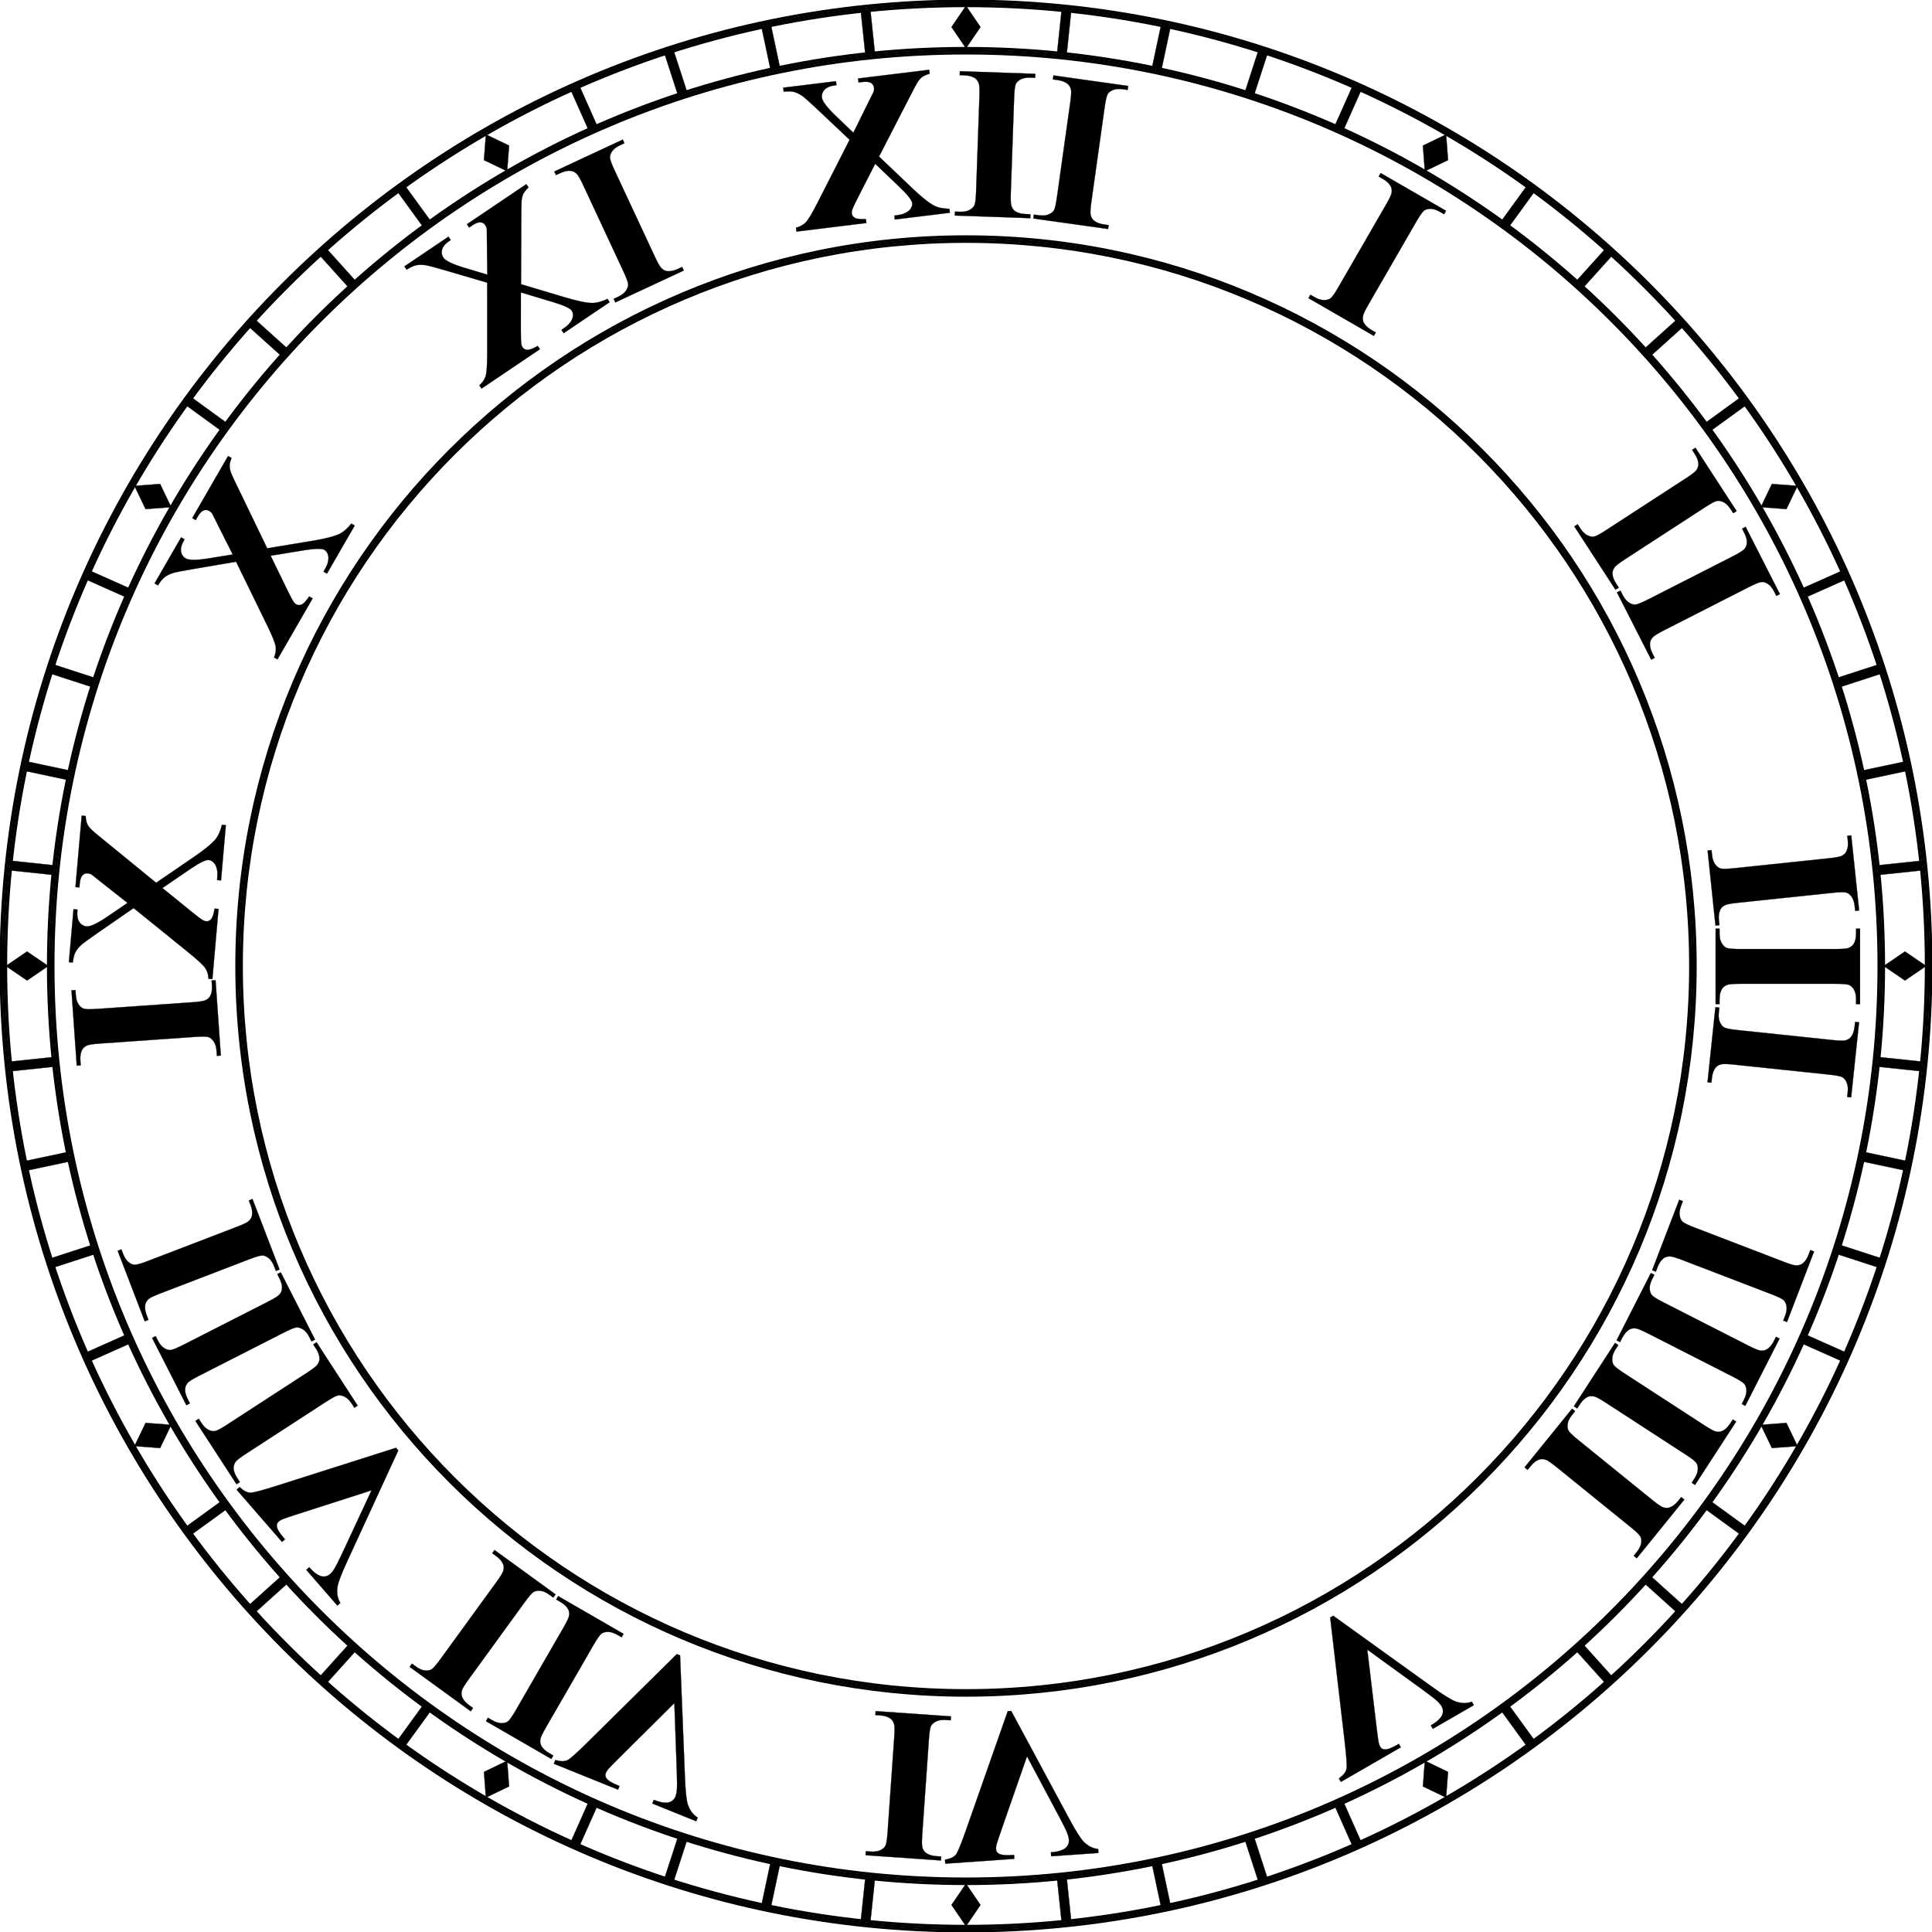
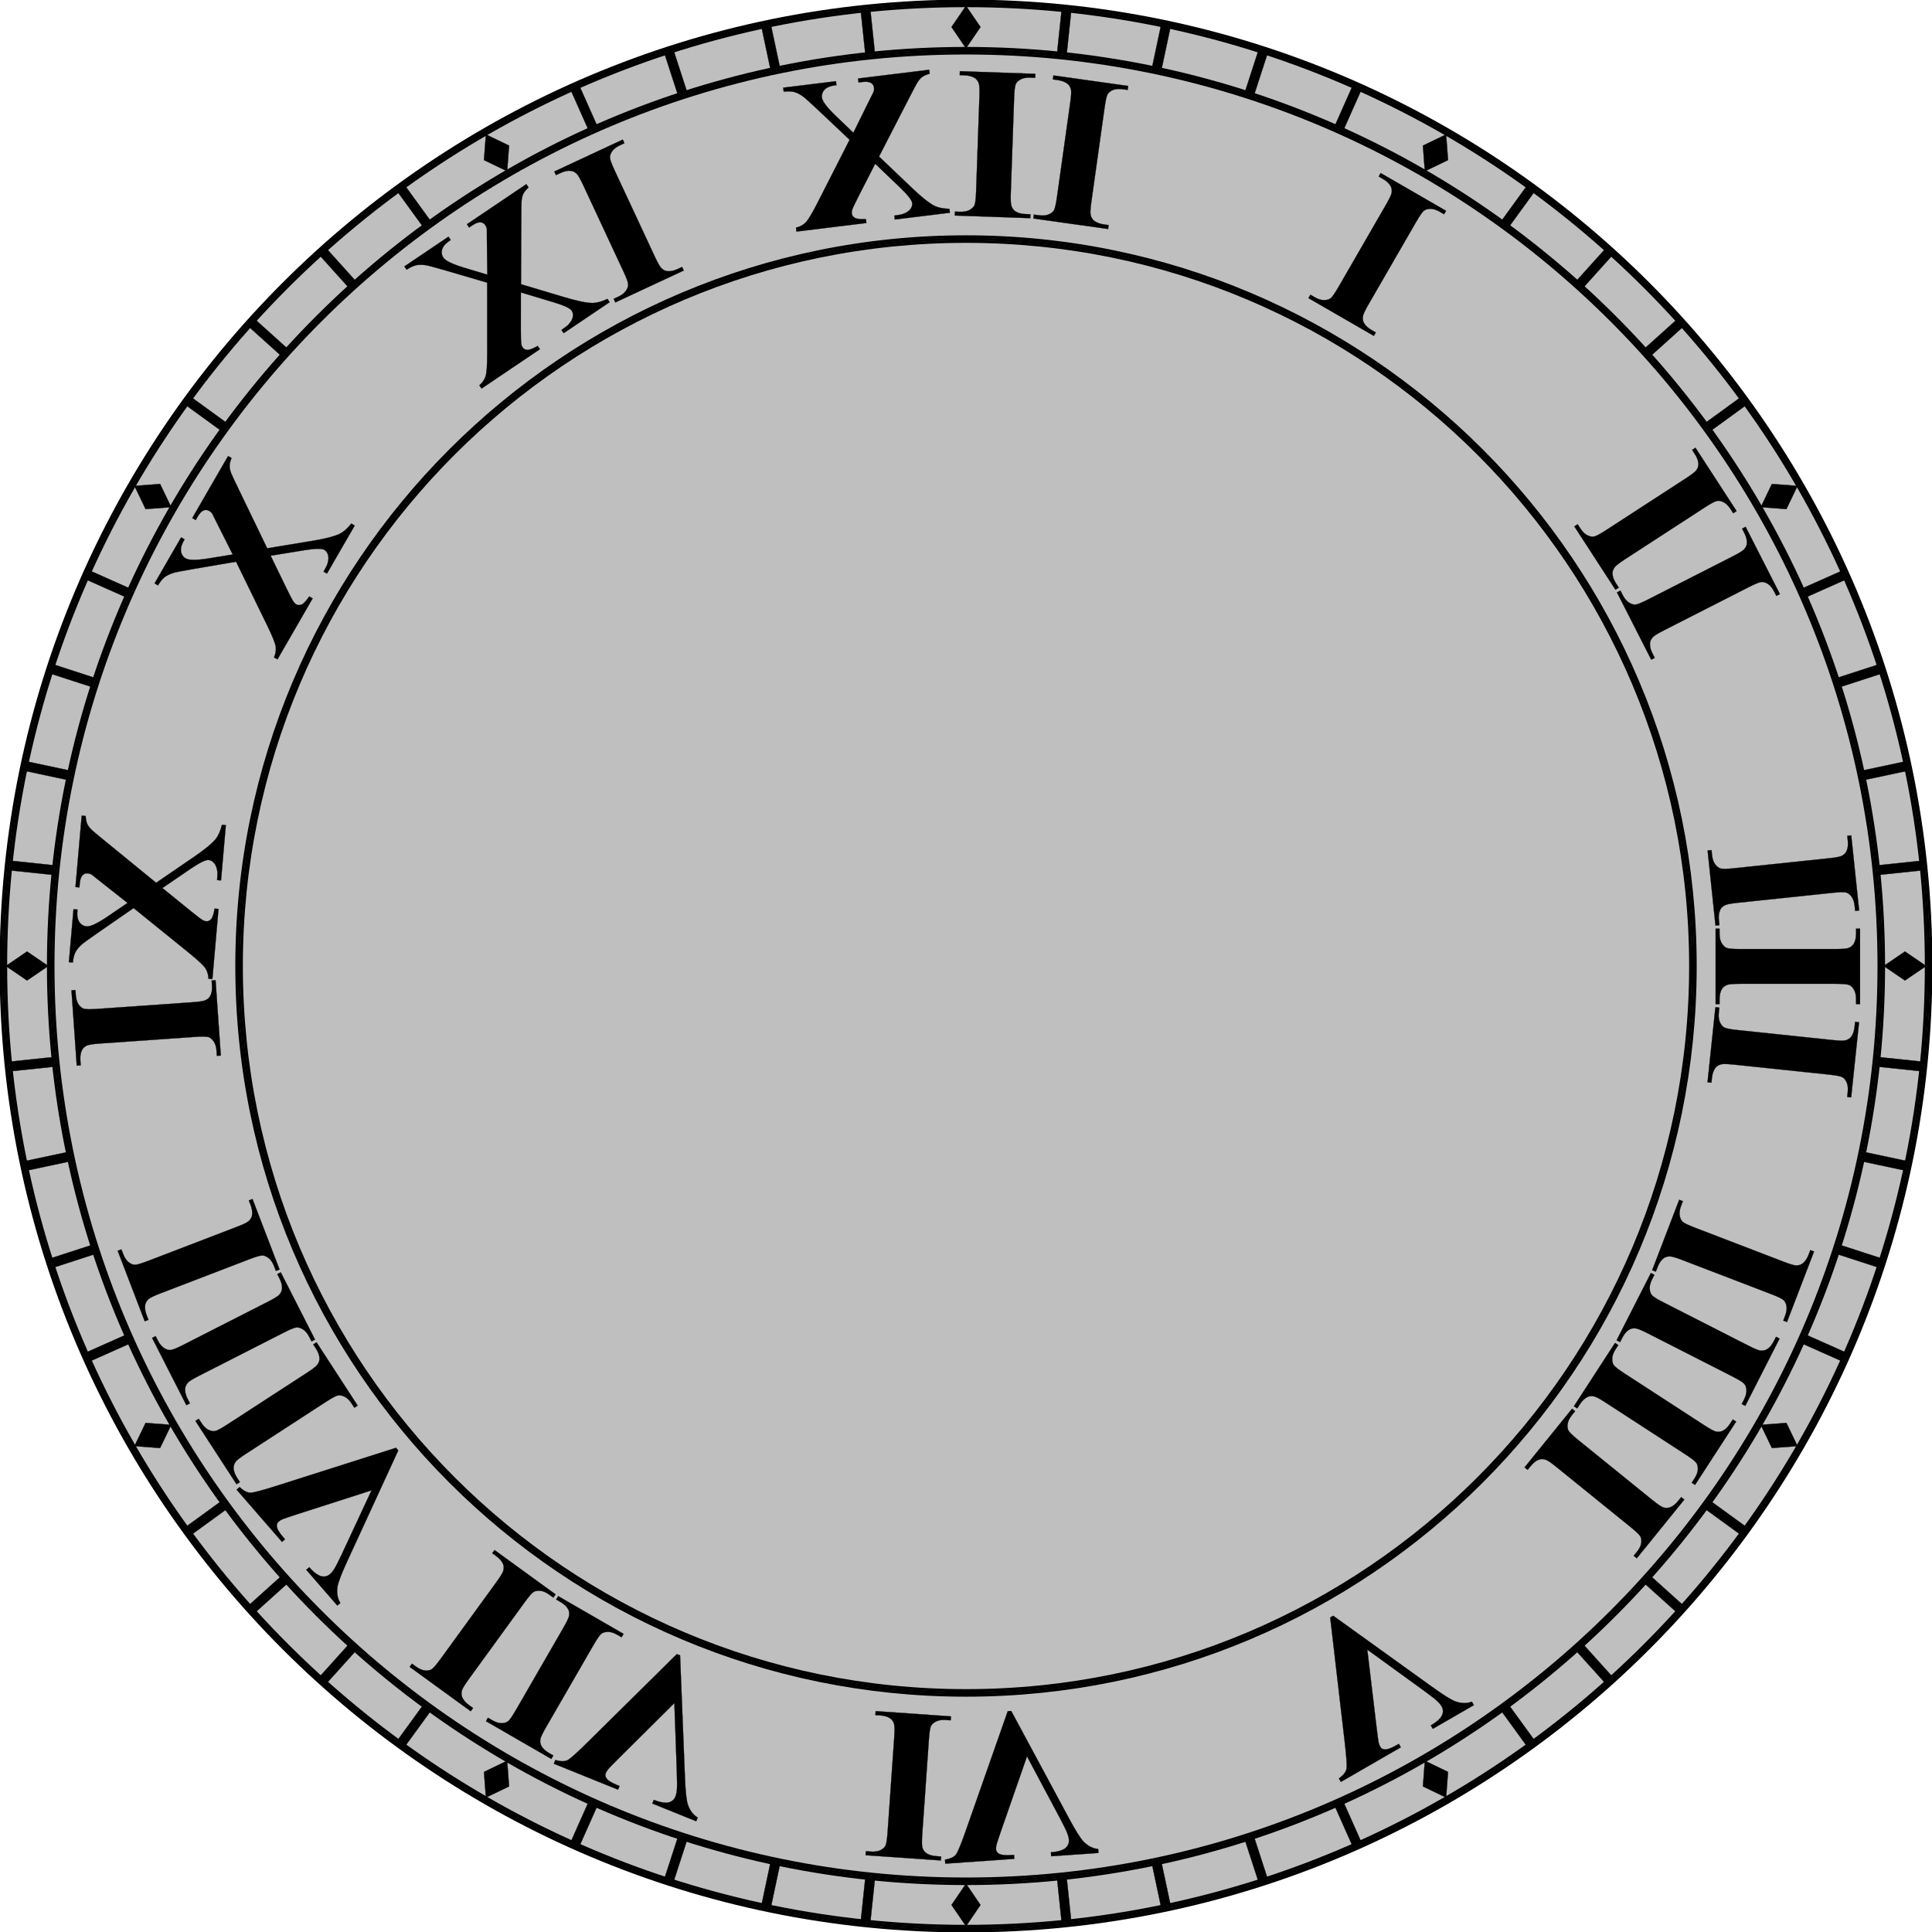
<svg xmlns="http://www.w3.org/2000/svg" xmlns:xlink="http://www.w3.org/1999/xlink" version="1.1" width="2000mm" height="2000mm" viewBox="-3543.307 -3543.307 7086.614 7086.614">
  <defs>
    <g id="G_I" class="glyph">
      <path style="fill:#000000; stroke:#000000;" d="M 366.165 18 l 0 -18 -346.165 0 0 18 22 0 c 19.165,0 34.665,3.5 46.335,10.335 8.5,4.5 15,12.331 19.5,23.5 3.665,7.665 5.5,28.165 5.5,61.5 l 0 435.5 c 0,33.831 -1.835,55 -5.5,63.5 -3.5,8.5 -10.669,15.831 -21.669,22.165 -10.831,6.335 -25.665,9.5 -44.165,9.5 l -22 0 0 18.165 346.165 0 0 -18.165 -22 0 c -19.165,0 -34.665,-3.335 -46.331,-10.165 -8.5,-4.669 -15.169,-12.335 -20,-23.5 -3.5,-7.835 -5.335,-28.335 -5.335,-61.5 l 0 -435.5 c 0,-33.835 1.835,-55 5.5,-63.5 3.835,-8.5 11.165,-15.835 22,-22.169 11,-6.5 25.665,-9.665 44.165,-9.665 l 22 0 Z" />
    </g>
    <g id="G_V" class="glyph">
      <path style="fill:#000000; stroke:#000000;" d="M 711.835 662.165 l 0 -18.165 c -24,-3.835 -45.5,-16.665 -64.335,-38.5 -13.665,-16.335 -34,-54.5 -61,-114.835 l -228.165 -505.831 -16 0 -227.169 526.331 c -27.331,63.5 -45.665,100.835 -54.831,111.835 -9.335,11.165 -26.835,18.165 -52.5,21 l 0 18.165 317.331 0 0 -18.165 -10.665 0 c -28.665,0 -48.165,-3.5 -58.665,-10.665 -7.5,-4.835 -11.169,-12 -11.169,-21.5 0,-5.835 1.335,-12.835 3.835,-20.835 2.665,-7.835 11.5,-29.335 26.335,-64.165 l 141.165 -329.5 130.835 293.331 c 15.665,35.5 25.331,59.335 28.831,71.335 3.669,12 5.335,22.335 5.335,30.835 0,9.665 -2.5,18.331 -7.835,25.831 -5.165,7.5 -12.831,13.169 -22.831,17 -14,5.669 -32.669,8.335 -55.669,8.335 l 0 18.165 217.169 0 Z" />
    </g>
    <g id="G_X" class="glyph">
      <path style="fill:#000000; stroke:#000000;" d="M 422.335 388.165 l 182.665 -271 c 30.335,-44.831 51.835,-72.165 64.665,-81.831 12.835,-9.5 28.169,-15.335 45.669,-17.335 l 0 -18 -322.835 0 0 18 c 25.835,2 42.335,6 49.835,11.835 7.5,5.831 11.331,13 11.331,21.5 0,5.831 -1.165,11 -3.5,15.5 -4.5,9.831 -16,28 -34.165,54.831 l -96.665 143 -101 -123.5 c -30.335,-37.5 -45.5,-62.831 -45.5,-76.165 0,-9.5 4,-18.335 11.665,-26.5 7.835,-8 19.5,-14 34.665,-17.5 6.835,-2 20.835,-3 42,-3 l 0 -18 -254.331 0 0 18 c 29,4.335 51.831,12.165 68.331,23.5 21.835,15 52.335,46.165 91.335,93.835 l 131.335 160 -168.5 247.665 c -27.669,40.665 -43.335,63.335 -47.335,67.835 -8.835,10.665 -17.335,18.331 -25.835,23 -8.5,4.5 -20.165,8 -35.165,10.165 l 0 18.165 328.665 0 0 -18.165 -16.665 0 c -18.835,0 -32,-3 -39.5,-9 -7.5,-6 -11.335,-13.5 -11.335,-22.665 0,-7.169 1.169,-13.335 3.5,-18.5 l 33.669 -50.835 82 -125 69.831 85.5 c 35.835,43.835 53.669,74.665 53.669,92.165 0,8.835 -2.5,17 -7.5,24.5 -5,7.5 -12.335,13.335 -21.669,17.5 -9.5,4.335 -24.165,6.335 -44,6.335 l 0 18.165 243.669 0 0 -18.165 c -19.169,-0.335 -34.669,-2.665 -46.335,-7 -11.835,-4.5 -24.335,-12.665 -37.665,-24.665 -8.5,-7.835 -29.669,-32.169 -63.5,-72.835 l -125.5 -151.335 Z" />
    </g>
  </defs>
  <defs>
    <g id="minline" class="minline">
      <path style="fill:#000000; stroke:#000000;" d="M -17.717 77.953 L 17.717 77.953 17.717 -77.953 -17.717 -77.953 Z" />
    </g>
  </defs>
  <defs>
    <g id="rhomb" class="rhomb">
      <path style="fill:#000000; stroke:#000000;" d="M -53.150 0 L 0 -77.953 53.150 0 0 77.953 Z" />
    </g>
  </defs>
+   <circle id="bgnd" style="fill:#BFBFBF; stroke:none;" cx="0" cy="0" r="3539" />
  <circle style="fill:none; stroke:#000000; stroke-width:10;" cx="0.000" cy="0.000" r="3539.764" />
  <circle style="fill:none; stroke:#000000; stroke-width:10;" cx="0.000" cy="0.000" r="3530.906" />
  <circle style="fill:none; stroke:#000000; stroke-width:10;" cx="0.000" cy="0.000" r="3522.047" />
  <circle style="fill:none; stroke:#000000; stroke-width:10;" cx="0.000" cy="0.000" r="3366.142" />
  <circle style="fill:none; stroke:#000000; stroke-width:10;" cx="0.000" cy="0.000" r="3357.283" />
  <circle style="fill:none; stroke:#000000; stroke-width:10;" cx="0.000" cy="0.000" r="3348.425" />
  <circle style="fill:none; stroke:#000000; stroke-width:10;" cx="0.000" cy="0.000" r="2675.197" />
  <circle style="fill:none; stroke:#000000; stroke-width:10;" cx="0.000" cy="0.000" r="2666.339" />
  <circle style="fill:none; stroke:#000000; stroke-width:10;" cx="0.000" cy="0.000" r="2657.480" />
  <use xlink:href="#rhomb" x="0" y="3444.094" transform="rotate(0)" />
  <use xlink:href="#rhomb" x="0" y="3444.094" transform="rotate(30)" />
  <use xlink:href="#rhomb" x="0" y="3444.094" transform="rotate(60)" />
  <use xlink:href="#rhomb" x="0" y="3444.094" transform="rotate(90)" />
  <use xlink:href="#rhomb" x="0" y="3444.094" transform="rotate(120)" />
  <use xlink:href="#rhomb" x="0" y="3444.094" transform="rotate(150)" />
  <use xlink:href="#rhomb" x="0" y="3444.094" transform="rotate(180)" />
  <use xlink:href="#rhomb" x="0" y="3444.094" transform="rotate(210)" />
  <use xlink:href="#rhomb" x="0" y="3444.094" transform="rotate(240)" />
  <use xlink:href="#rhomb" x="0" y="3444.094" transform="rotate(270)" />
  <use xlink:href="#rhomb" x="0" y="3444.094" transform="rotate(300)" />
  <use xlink:href="#rhomb" x="0" y="3444.094" transform="rotate(330)" />
  <use xlink:href="#minline" x="0" y="3444.094" transform="rotate(6)" />
  <use xlink:href="#minline" x="0" y="3444.094" transform="rotate(12)" />
  <use xlink:href="#minline" x="0" y="3444.094" transform="rotate(18)" />
  <use xlink:href="#minline" x="0" y="3444.094" transform="rotate(24)" />
  <use xlink:href="#minline" x="0" y="3444.094" transform="rotate(36)" />
  <use xlink:href="#minline" x="0" y="3444.094" transform="rotate(42)" />
  <use xlink:href="#minline" x="0" y="3444.094" transform="rotate(48)" />
  <use xlink:href="#minline" x="0" y="3444.094" transform="rotate(54)" />
  <use xlink:href="#minline" x="0" y="3444.094" transform="rotate(66)" />
  <use xlink:href="#minline" x="0" y="3444.094" transform="rotate(72)" />
  <use xlink:href="#minline" x="0" y="3444.094" transform="rotate(78)" />
  <use xlink:href="#minline" x="0" y="3444.094" transform="rotate(84)" />
  <use xlink:href="#minline" x="0" y="3444.094" transform="rotate(96)" />
  <use xlink:href="#minline" x="0" y="3444.094" transform="rotate(102)" />
  <use xlink:href="#minline" x="0" y="3444.094" transform="rotate(108)" />
  <use xlink:href="#minline" x="0" y="3444.094" transform="rotate(114)" />
  <use xlink:href="#minline" x="0" y="3444.094" transform="rotate(126)" />
  <use xlink:href="#minline" x="0" y="3444.094" transform="rotate(132)" />
  <use xlink:href="#minline" x="0" y="3444.094" transform="rotate(138)" />
  <use xlink:href="#minline" x="0" y="3444.094" transform="rotate(144)" />
  <use xlink:href="#minline" x="0" y="3444.094" transform="rotate(156)" />
  <use xlink:href="#minline" x="0" y="3444.094" transform="rotate(162)" />
  <use xlink:href="#minline" x="0" y="3444.094" transform="rotate(168)" />
  <use xlink:href="#minline" x="0" y="3444.094" transform="rotate(174)" />
  <use xlink:href="#minline" x="0" y="3444.094" transform="rotate(186)" />
  <use xlink:href="#minline" x="0" y="3444.094" transform="rotate(192)" />
  <use xlink:href="#minline" x="0" y="3444.094" transform="rotate(198)" />
  <use xlink:href="#minline" x="0" y="3444.094" transform="rotate(204)" />
  <use xlink:href="#minline" x="0" y="3444.094" transform="rotate(216)" />
  <use xlink:href="#minline" x="0" y="3444.094" transform="rotate(222)" />
  <use xlink:href="#minline" x="0" y="3444.094" transform="rotate(228)" />
  <use xlink:href="#minline" x="0" y="3444.094" transform="rotate(234)" />
  <use xlink:href="#minline" x="0" y="3444.094" transform="rotate(246)" />
  <use xlink:href="#minline" x="0" y="3444.094" transform="rotate(252)" />
  <use xlink:href="#minline" x="0" y="3444.094" transform="rotate(258)" />
  <use xlink:href="#minline" x="0" y="3444.094" transform="rotate(264)" />
  <use xlink:href="#minline" x="0" y="3444.094" transform="rotate(276)" />
  <use xlink:href="#minline" x="0" y="3444.094" transform="rotate(282)" />
  <use xlink:href="#minline" x="0" y="3444.094" transform="rotate(288)" />
  <use xlink:href="#minline" x="0" y="3444.094" transform="rotate(294)" />
  <use xlink:href="#minline" x="0" y="3444.094" transform="rotate(306)" />
  <use xlink:href="#minline" x="0" y="3444.094" transform="rotate(312)" />
  <use xlink:href="#minline" x="0" y="3444.094" transform="rotate(318)" />
  <use xlink:href="#minline" x="0" y="3444.094" transform="rotate(324)" />
  <use xlink:href="#minline" x="0" y="3444.094" transform="rotate(336)" />
  <use xlink:href="#minline" x="0" y="3444.094" transform="rotate(342)" />
  <use xlink:href="#minline" x="0" y="3444.094" transform="rotate(348)" />
  <use xlink:href="#minline" x="0" y="3444.094" transform="rotate(354)" />
  <use xlink:href="#G_I" x="-194.882" y="3437.008" transform="scale(0.8) rotate(210)" />
  <use xlink:href="#G_I" x="-194.882" y="3437.008" transform="scale(0.8) rotate(237)" />
  <use xlink:href="#G_I" x="-194.882" y="3437.008" transform="scale(0.8) rotate(243)" />
  <use xlink:href="#G_I" x="-194.882" y="3437.008" transform="scale(0.8) rotate(264)" />
  <use xlink:href="#G_I" x="-194.882" y="3437.008" transform="scale(0.8) rotate(270)" />
  <use xlink:href="#G_I" x="-194.882" y="3437.008" transform="scale(0.8) rotate(276)" />
  <use xlink:href="#G_I" x="-194.882" y="3437.008" transform="scale(0.8) rotate(291)" />
  <use xlink:href="#G_I" x="-194.882" y="3437.008" transform="scale(0.8) rotate(297)" />
  <use xlink:href="#G_I" x="-194.882" y="3437.008" transform="scale(0.8) rotate(303)" />
  <use xlink:href="#G_I" x="-194.882" y="3437.008" transform="scale(0.8) rotate(309)" />
  <use xlink:href="#G_V" x="-389.764" y="3437.008" transform="scale(0.8) rotate(330)" />
  <use xlink:href="#G_V" x="-389.764" y="3437.008" transform="scale(0.8) rotate(-4)" />
  <use xlink:href="#G_I" x="-194.882" y="3437.008" transform="scale(0.8) rotate(4)" />
  <use xlink:href="#G_V" x="-389.764" y="3437.008" transform="scale(0.8) rotate(22)" />
  <use xlink:href="#G_I" x="-194.882" y="3437.008" transform="scale(0.8) rotate(30)" />
  <use xlink:href="#G_I" x="-194.882" y="3437.008" transform="scale(0.8) rotate(36)" />
  <use xlink:href="#G_V" x="-389.764" y="3437.008" transform="scale(0.8) rotate(49)" />
  <use xlink:href="#G_I" x="-194.882" y="3437.008" transform="scale(0.8) rotate(57)" />
  <use xlink:href="#G_I" x="-194.882" y="3437.008" transform="scale(0.8) rotate(63)" />
  <use xlink:href="#G_I" x="-194.882" y="3437.008" transform="scale(0.8) rotate(69)" />
  <use xlink:href="#G_I" x="-194.882" y="3437.008" transform="scale(0.8) rotate(86)" />
  <use xlink:href="#G_X" x="-354.331" y="3437.008" transform="scale(0.8) rotate(95)" />
  <use xlink:href="#G_X" x="-354.331" y="3437.008" transform="scale(0.8) rotate(120)" />
  <use xlink:href="#G_X" x="-354.331" y="3437.008" transform="scale(0.8) rotate(146)" />
  <use xlink:href="#G_I" x="-194.882" y="3437.008" transform="scale(0.8) rotate(155)" />
  <use xlink:href="#G_X" x="-354.331" y="3437.008" transform="scale(0.8) rotate(173)" />
  <use xlink:href="#G_I" x="-194.882" y="3437.008" transform="scale(0.8) rotate(182)" />
  <use xlink:href="#G_I" x="-194.882" y="3437.008" transform="scale(0.8) rotate(188)" />
</svg>
